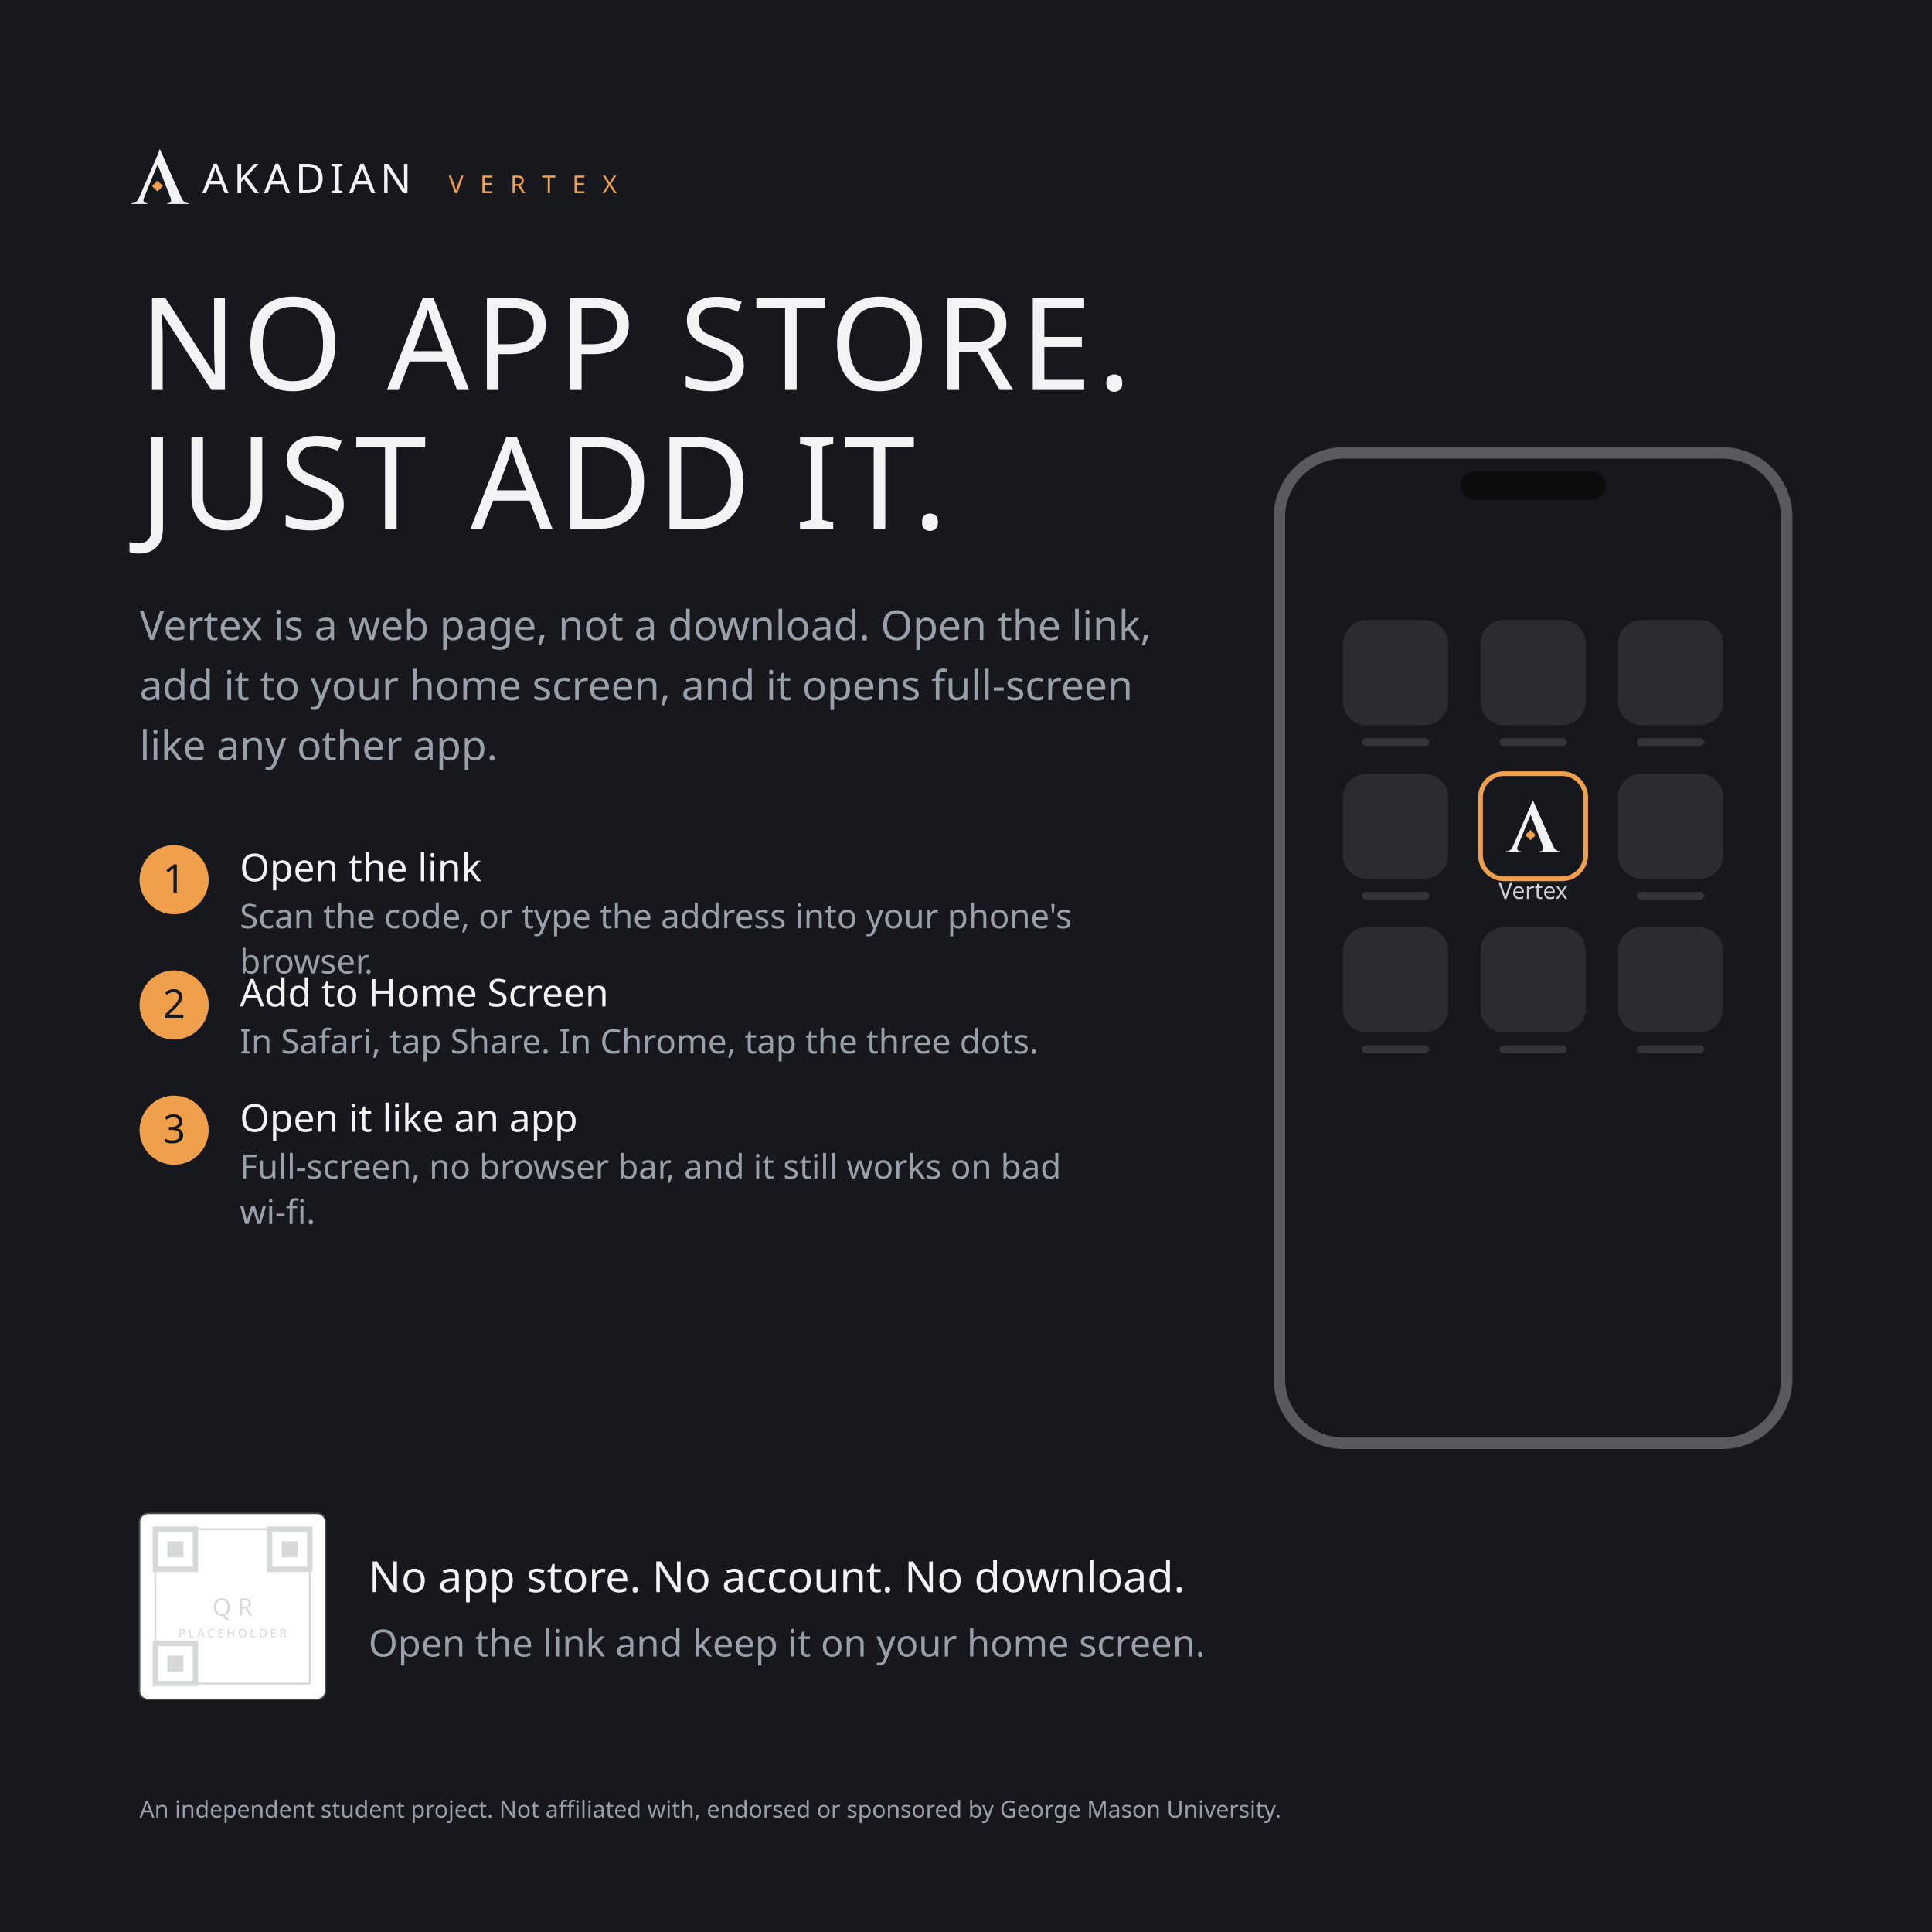
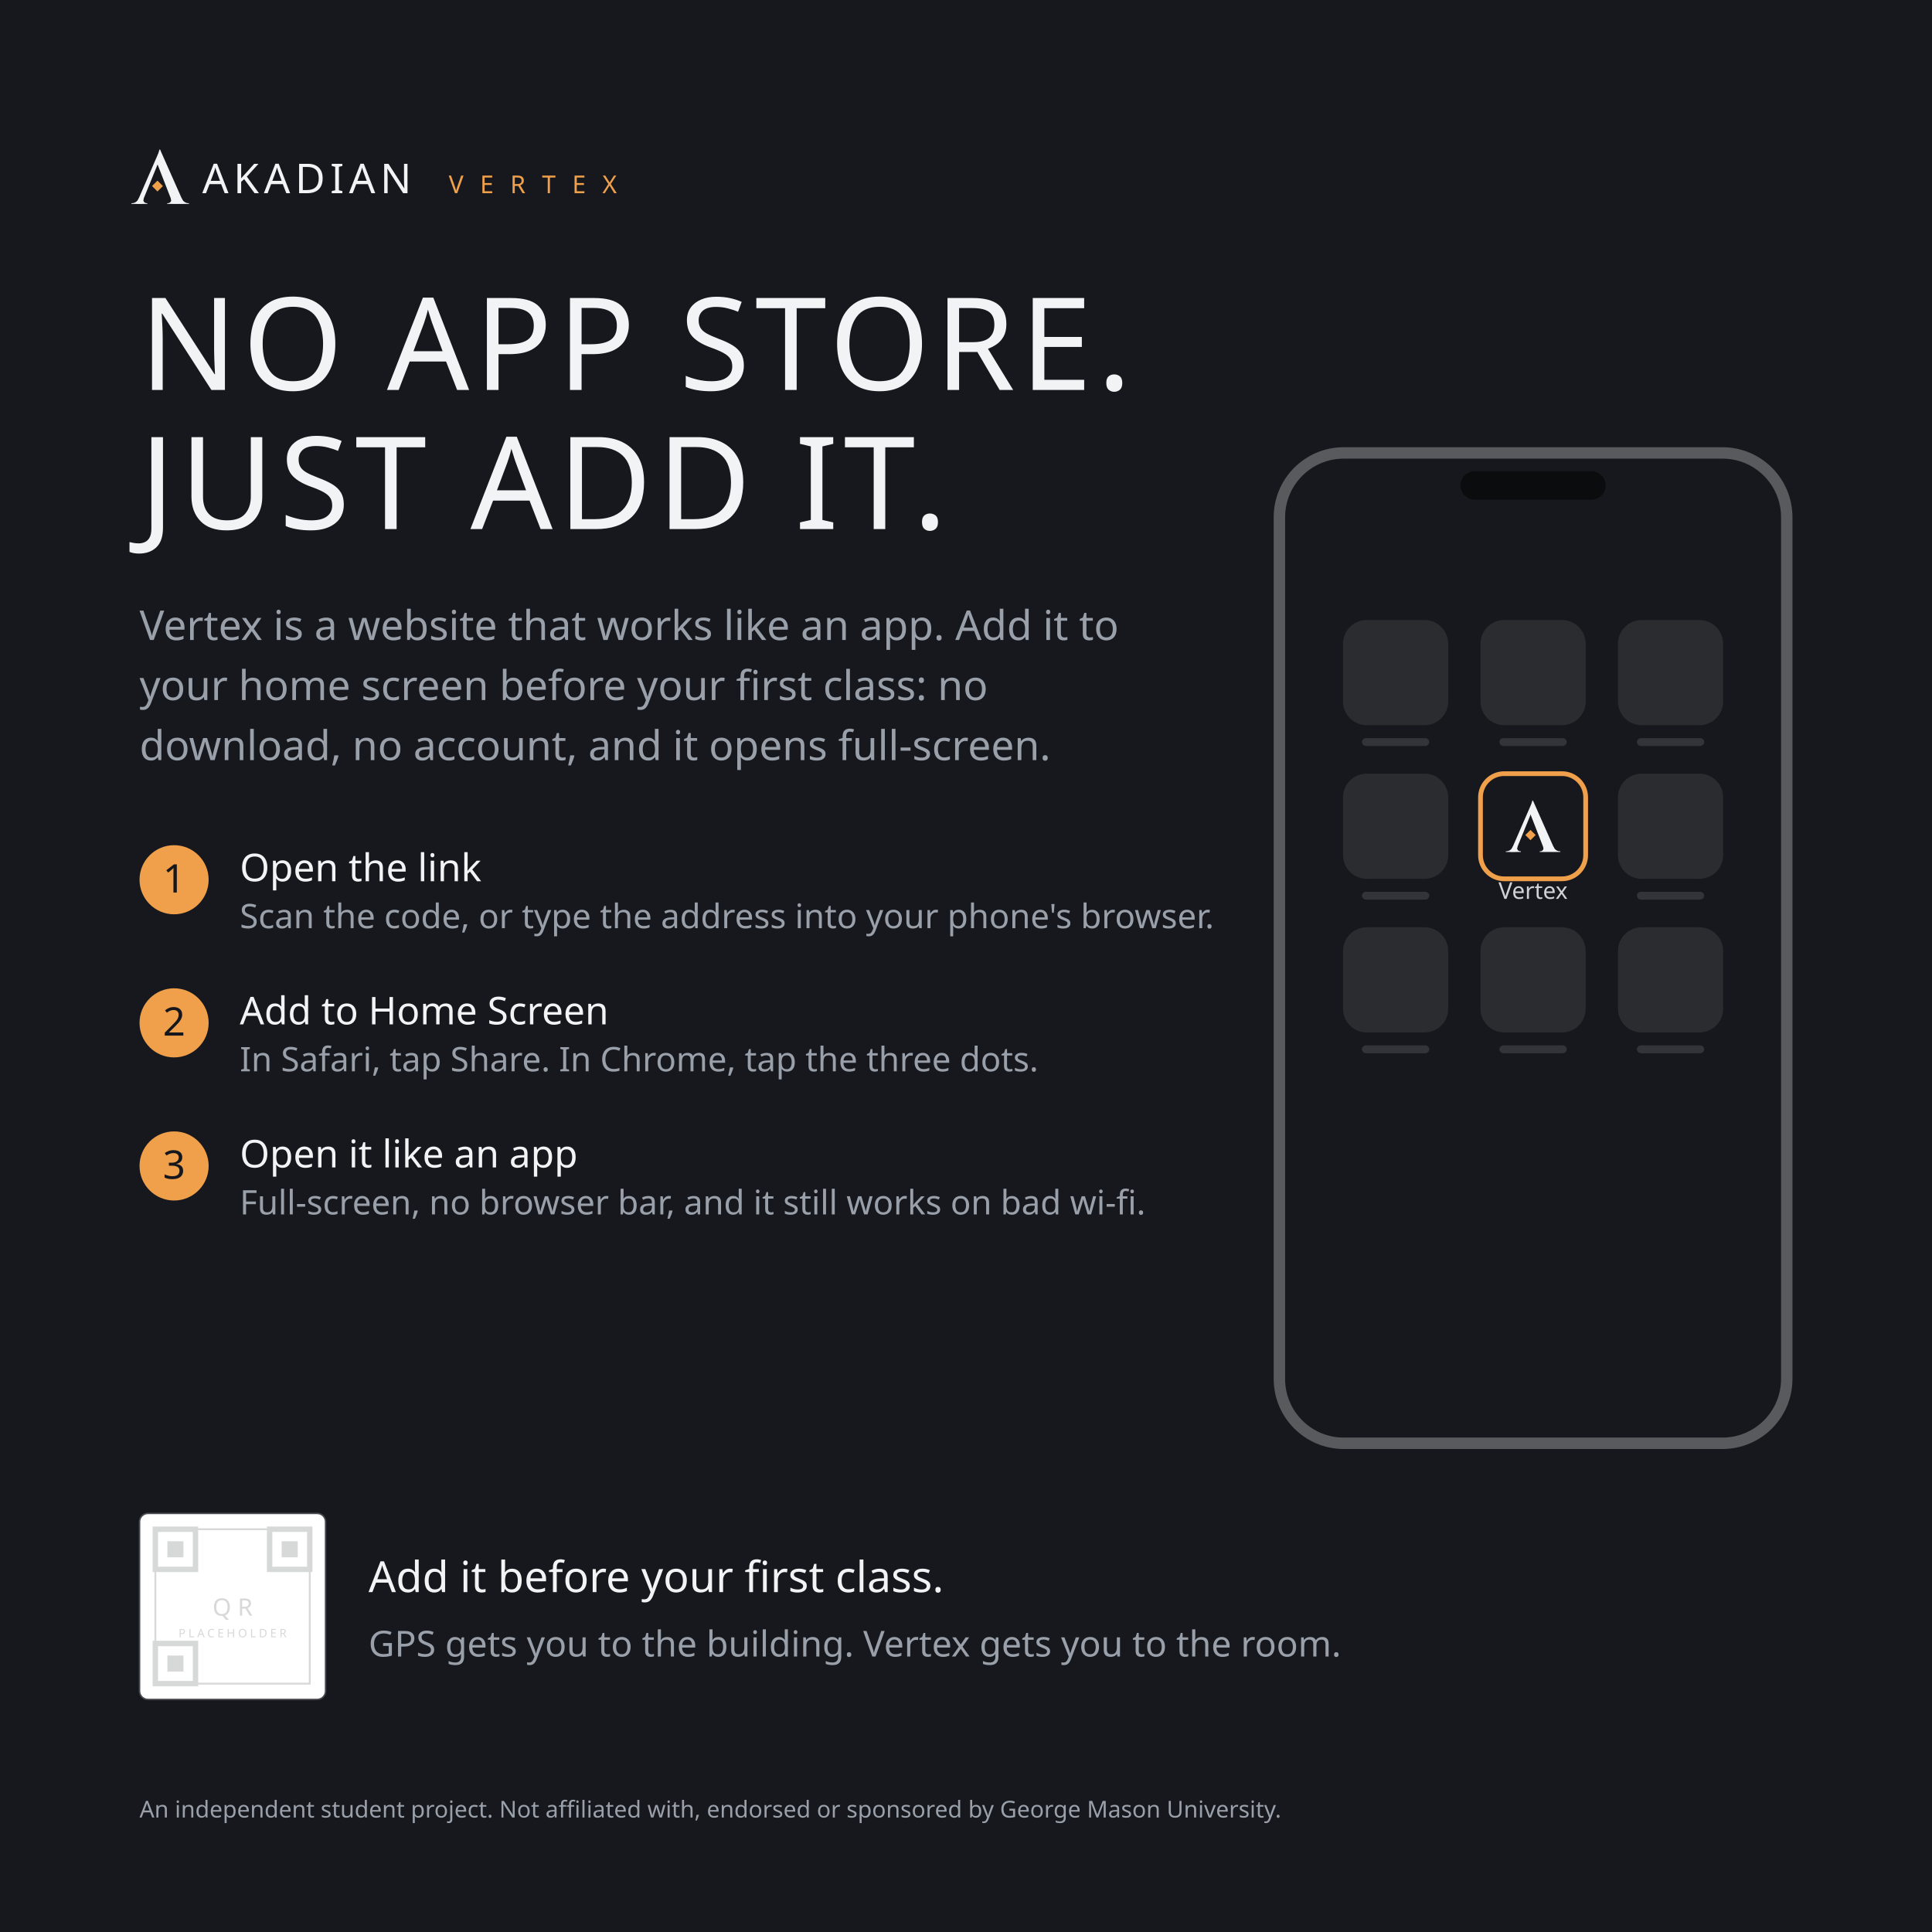
<svg xmlns="http://www.w3.org/2000/svg" width="1080" height="1080" viewBox="0 0 1080 1080">
  <rect x="0" y="0" width="1080" height="1080" fill="#16181d" />
  <path d="M 89.466 83.6 L 102.846 113.746 L 96.579 113.746 L 87.476 90.374 Z" fill="#f2f3f5" />
  <path d="M 80.363 110.909 L 80.312 111.049 L 80.265 111.185 L 80.227 111.316 L 80.197 111.447 L 80.176 111.57 L 80.159 111.693 L 80.155 111.811 L 80.155 111.926 L 80.164 112.036 L 80.181 112.146 L 80.206 112.247 L 80.236 112.349 L 80.274 112.446 L 80.316 112.54 L 80.358 112.629 L 80.409 112.713 L 80.464 112.794 L 80.524 112.874 L 80.583 112.946 L 80.651 113.018 L 80.718 113.082 L 80.794 113.145 L 80.871 113.204 L 80.955 113.259 L 81.04 113.31 L 81.125 113.357 L 81.209 113.399 L 81.294 113.437 L 81.379 113.467 L 81.463 113.497 L 81.548 113.522 L 81.633 113.543 L 81.718 113.556 L 81.802 113.569 L 81.887 113.573 L 81.972 113.577 L 82.353 113.577 L 82.353 114 L 73.461 114 L 73.461 113.577 L 73.461 113.577 L 73.465 113.577 L 73.474 113.577 L 73.482 113.577 L 73.495 113.577 L 73.508 113.577 L 73.525 113.577 L 73.546 113.577 L 73.567 113.577 L 73.592 113.577 L 73.622 113.577 L 73.652 113.577 L 73.681 113.577 L 73.711 113.577 L 73.736 113.577 L 73.757 113.577 L 73.779 113.577 L 73.796 113.577 L 73.808 113.577 L 73.821 113.577 L 73.829 113.577 L 73.838 113.577 L 73.842 113.577 L 73.842 113.577 L 74.003 113.573 L 74.168 113.56 L 74.333 113.539 L 74.498 113.509 L 74.664 113.471 L 74.833 113.425 L 74.998 113.37 L 75.167 113.306 L 75.337 113.23 L 75.51 113.149 L 75.68 113.06 L 75.853 112.963 L 76.023 112.853 L 76.188 112.734 L 76.349 112.603 L 76.505 112.463 L 76.654 112.307 L 76.802 112.142 L 76.941 111.964 L 77.077 111.777 L 77.208 111.578 L 77.331 111.367 L 77.454 111.142 L 77.568 110.909 Z" fill="#f2f3f5" />
  <path d="M 89.466 83.6 L 89.678 88.045 L 79.135 113.873 L 76.256 113.873 L 87.18 88.765 L 87.196 88.736 L 87.213 88.693 L 87.235 88.651 L 87.256 88.6 L 87.281 88.541 L 87.311 88.473 L 87.345 88.401 L 87.379 88.325 L 87.412 88.236 L 87.455 88.143 L 87.493 88.045 L 87.539 87.94 L 87.586 87.829 L 87.633 87.715 L 87.683 87.601 L 87.734 87.482 L 87.785 87.359 L 87.836 87.237 L 87.891 87.11 L 87.946 86.978 L 88.001 86.847 L 88.056 86.712 L 88.115 86.576 L 88.175 86.436 L 88.234 86.297 L 88.293 86.157 L 88.348 86.017 L 88.403 85.878 L 88.454 85.742 L 88.509 85.607 L 88.56 85.471 L 88.606 85.336 L 88.653 85.2 L 88.7 85.069 L 88.746 84.938 L 88.788 84.806 L 88.831 84.679 L 88.869 84.557 L 88.903 84.438 L 88.932 84.324 L 88.962 84.218 L 88.992 84.112 L 89.013 84.015 L 89.034 83.921 L 89.051 83.832 L 89.064 83.752 L 89.076 83.672 L 89.085 83.6 Z" fill="#f2f3f5" />
  <path d="M 95.478 110.909 L 101.575 110.909 L 101.69 111.142 L 101.813 111.367 L 101.935 111.578 L 102.067 111.777 L 102.202 111.964 L 102.342 112.142 L 102.49 112.307 L 102.638 112.463 L 102.795 112.603 L 102.956 112.734 L 103.121 112.853 L 103.29 112.963 L 103.464 113.06 L 103.633 113.149 L 103.807 113.23 L 103.976 113.306 L 104.146 113.37 L 104.311 113.425 L 104.48 113.471 L 104.645 113.509 L 104.81 113.539 L 104.975 113.56 L 105.141 113.573 L 105.301 113.577 L 105.301 113.577 L 105.306 113.577 L 105.31 113.577 L 105.318 113.577 L 105.331 113.577 L 105.344 113.577 L 105.361 113.577 L 105.378 113.577 L 105.395 113.577 L 105.42 113.577 L 105.445 113.577 L 105.471 113.577 L 105.496 113.577 L 105.522 113.577 L 105.547 113.577 L 105.564 113.577 L 105.581 113.577 L 105.598 113.577 L 105.611 113.577 L 105.623 113.577 L 105.632 113.577 L 105.636 113.577 L 105.64 113.577 L 105.64 113.577 L 105.64 114 L 93.488 114 L 93.488 113.577 L 93.869 113.577 L 94.001 113.573 L 94.132 113.556 L 94.259 113.535 L 94.386 113.501 L 94.509 113.454 L 94.632 113.403 L 94.75 113.34 L 94.869 113.268 L 94.979 113.183 L 95.093 113.09 L 95.203 112.988 L 95.309 112.878 L 95.406 112.76 L 95.491 112.629 L 95.559 112.493 L 95.61 112.349 L 95.648 112.197 L 95.669 112.036 L 95.677 111.871 L 95.665 111.693 L 95.643 111.511 L 95.601 111.316 L 95.55 111.117 L 95.478 110.909 Z" fill="#f2f3f5" />
  <path d="M 88.026 100.959 L 91.075 104.008 L 88.026 107.056 L 84.978 104.008 Z" fill="#f0a04a" />
  <text x="113.061" y="108" font-family="Cinzel" font-size="23" fill="#f2f3f5" letter-spacing="2.76">AKADIAN</text>
  <text x="250.831" y="108" font-family="Cinzel" font-size="13.8" fill="#f0a04a" letter-spacing="9.2">VERTEX</text>
  <text x="78" y="218" font-family="Cinzel" font-size="72" fill="#f2f3f5" letter-spacing="2.88">NO APP STORE.</text>
  <text x="78" y="295.76" font-family="Cinzel" font-size="72" fill="#f2f3f5" letter-spacing="2.88">JUST ADD IT.</text>
-   <text x="78" y="357.76" font-family="Sans" font-size="23" fill="#9aa0aa">Vertex is a web page, not a download. Open the link,</text>
-   <text x="78" y="391.34" font-family="Sans" font-size="23" fill="#9aa0aa">add it to your home screen, and it opens full-screen</text>
-   <text x="78" y="424.92" font-family="Sans" font-size="23" fill="#9aa0aa">like any other app.</text>
+   <text x="78" y="357.76" font-family="Sans" font-size="23" fill="#9aa0aa">Vertex is a website that works like an app. Add it to</text>
+   <text x="78" y="391.34" font-family="Sans" font-size="23" fill="#9aa0aa">your home screen before your first class: no</text>
+   <text x="78" y="424.92" font-family="Sans" font-size="23" fill="#9aa0aa">download, no account, and it opens full-screen.</text>
  <circle cx="97.32" cy="491.78" r="19.32" fill="#f0a04a" />
  <text x="97.32" y="498.92" font-family="Sans-Black" font-size="22.05" fill="#15171c" text-anchor="middle">1</text>
  <text x="134.028" y="492.62" font-family="Sans-Bold" font-size="21.42" fill="#f2f3f5">Open the link</text>
-   <text x="134.028" y="518.87" font-family="Sans" font-size="18.9" fill="#9aa0aa">Scan the code, or type the address into your phone's</text>
-   <text x="134.028" y="544.196" font-family="Sans" font-size="18.9" fill="#9aa0aa">browser.</text>
-   <circle cx="97.32" cy="561.78" r="19.32" fill="#f0a04a" />
-   <text x="97.32" y="568.92" font-family="Sans-Black" font-size="22.05" fill="#15171c" text-anchor="middle">2</text>
-   <text x="134.028" y="562.62" font-family="Sans-Bold" font-size="21.42" fill="#f2f3f5">Add to Home Screen</text>
-   <text x="134.028" y="588.87" font-family="Sans" font-size="18.9" fill="#9aa0aa">In Safari, tap Share. In Chrome, tap the three dots.</text>
-   <circle cx="97.32" cy="631.78" r="19.32" fill="#f0a04a" />
-   <text x="97.32" y="638.92" font-family="Sans-Black" font-size="22.05" fill="#15171c" text-anchor="middle">3</text>
-   <text x="134.028" y="632.62" font-family="Sans-Bold" font-size="21.42" fill="#f2f3f5">Open it like an app</text>
-   <text x="134.028" y="658.87" font-family="Sans" font-size="18.9" fill="#9aa0aa">Full-screen, no browser bar, and it still works on bad</text>
-   <text x="134.028" y="684.196" font-family="Sans" font-size="18.9" fill="#9aa0aa">wi-fi.</text>
+   <text x="134.028" y="518.87" font-family="Sans" font-size="18.9" fill="#9aa0aa">Scan the code, or type the address into your phone's browser.</text>
+   <circle cx="97.32" cy="571.78" r="19.32" fill="#f0a04a" />
+   <text x="97.32" y="578.92" font-family="Sans-Black" font-size="22.05" fill="#15171c" text-anchor="middle">2</text>
+   <text x="134.028" y="572.62" font-family="Sans-Bold" font-size="21.42" fill="#f2f3f5">Add to Home Screen</text>
+   <text x="134.028" y="598.87" font-family="Sans" font-size="18.9" fill="#9aa0aa">In Safari, tap Share. In Chrome, tap the three dots.</text>
+   <circle cx="97.32" cy="651.78" r="19.32" fill="#f0a04a" />
+   <text x="97.32" y="658.92" font-family="Sans-Black" font-size="22.05" fill="#15171c" text-anchor="middle">3</text>
+   <text x="134.028" y="652.62" font-family="Sans-Bold" font-size="21.42" fill="#f2f3f5">Open it like an app</text>
+   <text x="134.028" y="678.87" font-family="Sans" font-size="18.9" fill="#9aa0aa">Full-screen, no browser bar, and it still works on bad wi-fi.</text>
  <rect x="712" y="250" width="290" height="560" rx="39.15" fill="#585a5e" />
  <rect x="718.38" y="256.38" width="277.24" height="547.24" rx="32.77" fill="#16181d" />
  <rect x="816.4" y="263.398" width="81.2" height="15.95" rx="8.12" fill="#0b0c0e" />
  <rect x="750.76" y="346.6" width="58.786" height="58.786" rx="13.227" fill="#2a2c30" />
  <rect x="761.342" y="412.61" width="37.623" height="4.409" rx="2.351" fill="#333439" />
  <rect x="827.607" y="346.6" width="58.786" height="58.786" rx="13.227" fill="#2a2c30" />
  <rect x="838.188" y="412.61" width="37.623" height="4.409" rx="2.351" fill="#333439" />
  <rect x="904.454" y="346.6" width="58.786" height="58.786" rx="13.227" fill="#2a2c30" />
  <rect x="915.035" y="412.61" width="37.623" height="4.409" rx="2.351" fill="#333439" />
  <rect x="750.76" y="432.477" width="58.786" height="58.786" rx="13.227" fill="#2a2c30" />
  <rect x="761.342" y="498.488" width="37.623" height="4.409" rx="2.351" fill="#333439" />
  <rect x="827.607" y="432.477" width="58.786" height="58.786" rx="13.227" fill="#16181d" />
  <path d="M 856.92 447.481 L 869.586 476.019 L 863.654 476.019 L 855.036 453.894 Z" fill="#f2f3f5" />
  <path d="M 848.302 473.334 L 848.254 473.466 L 848.21 473.594 L 848.174 473.718 L 848.146 473.843 L 848.126 473.959 L 848.11 474.075 L 848.106 474.187 L 848.106 474.296 L 848.114 474.4 L 848.13 474.504 L 848.154 474.6 L 848.182 474.696 L 848.218 474.789 L 848.258 474.877 L 848.298 474.961 L 848.346 475.041 L 848.399 475.117 L 848.455 475.193 L 848.511 475.262 L 848.575 475.33 L 848.639 475.39 L 848.711 475.45 L 848.783 475.506 L 848.863 475.558 L 848.944 475.606 L 849.024 475.65 L 849.104 475.69 L 849.184 475.727 L 849.264 475.755 L 849.344 475.783 L 849.425 475.807 L 849.505 475.827 L 849.585 475.839 L 849.665 475.851 L 849.745 475.855 L 849.825 475.859 L 850.186 475.859 L 850.186 476.26 L 841.769 476.26 L 841.769 475.859 L 841.769 475.859 L 841.773 475.859 L 841.781 475.859 L 841.789 475.859 L 841.801 475.859 L 841.813 475.859 L 841.829 475.859 L 841.849 475.859 L 841.869 475.859 L 841.893 475.859 L 841.921 475.859 L 841.949 475.859 L 841.977 475.859 L 842.006 475.859 L 842.03 475.859 L 842.05 475.859 L 842.07 475.859 L 842.086 475.859 L 842.098 475.859 L 842.11 475.859 L 842.118 475.859 L 842.126 475.859 L 842.13 475.859 L 842.13 475.859 L 842.282 475.855 L 842.438 475.843 L 842.595 475.823 L 842.751 475.795 L 842.907 475.759 L 843.068 475.715 L 843.224 475.662 L 843.384 475.602 L 843.545 475.53 L 843.709 475.454 L 843.869 475.37 L 844.034 475.278 L 844.194 475.173 L 844.35 475.061 L 844.503 474.937 L 844.651 474.805 L 844.791 474.656 L 844.931 474.5 L 845.064 474.332 L 845.192 474.155 L 845.316 473.967 L 845.432 473.767 L 845.549 473.554 L 845.657 473.334 Z" fill="#f2f3f5" />
  <path d="M 856.92 447.481 L 857.12 451.69 L 847.14 476.139 L 844.414 476.139 L 854.755 452.371 L 854.771 452.343 L 854.788 452.303 L 854.808 452.263 L 854.828 452.215 L 854.852 452.159 L 854.88 452.095 L 854.912 452.026 L 854.944 451.954 L 854.976 451.87 L 855.016 451.782 L 855.052 451.69 L 855.096 451.59 L 855.14 451.485 L 855.184 451.377 L 855.232 451.269 L 855.281 451.157 L 855.329 451.04 L 855.377 450.924 L 855.429 450.804 L 855.481 450.68 L 855.533 450.555 L 855.585 450.427 L 855.641 450.299 L 855.697 450.167 L 855.753 450.034 L 855.81 449.902 L 855.862 449.77 L 855.914 449.638 L 855.962 449.509 L 856.014 449.381 L 856.062 449.253 L 856.106 449.124 L 856.15 448.996 L 856.194 448.872 L 856.238 448.748 L 856.279 448.623 L 856.319 448.503 L 856.355 448.387 L 856.387 448.275 L 856.415 448.167 L 856.443 448.066 L 856.471 447.966 L 856.491 447.874 L 856.511 447.786 L 856.527 447.702 L 856.539 447.625 L 856.551 447.549 L 856.559 447.481 Z" fill="#f2f3f5" />
  <path d="M 862.611 473.334 L 868.383 473.334 L 868.491 473.554 L 868.608 473.767 L 868.724 473.967 L 868.848 474.155 L 868.976 474.332 L 869.109 474.5 L 869.249 474.656 L 869.389 474.805 L 869.537 474.937 L 869.69 475.061 L 869.846 475.173 L 870.006 475.278 L 870.171 475.37 L 870.331 475.454 L 870.495 475.53 L 870.656 475.602 L 870.816 475.662 L 870.972 475.715 L 871.133 475.759 L 871.289 475.795 L 871.445 475.823 L 871.602 475.843 L 871.758 475.855 L 871.91 475.859 L 871.91 475.859 L 871.914 475.859 L 871.918 475.859 L 871.926 475.859 L 871.938 475.859 L 871.95 475.859 L 871.966 475.859 L 871.982 475.859 L 871.998 475.859 L 872.023 475.859 L 872.047 475.859 L 872.071 475.859 L 872.095 475.859 L 872.119 475.859 L 872.143 475.859 L 872.159 475.859 L 872.175 475.859 L 872.191 475.859 L 872.203 475.859 L 872.215 475.859 L 872.223 475.859 L 872.227 475.859 L 872.231 475.859 L 872.231 475.859 L 872.231 476.26 L 860.728 476.26 L 860.728 475.859 L 861.088 475.859 L 861.213 475.855 L 861.337 475.839 L 861.457 475.819 L 861.577 475.787 L 861.694 475.743 L 861.81 475.694 L 861.922 475.634 L 862.034 475.566 L 862.138 475.486 L 862.247 475.398 L 862.351 475.302 L 862.451 475.197 L 862.543 475.085 L 862.623 474.961 L 862.688 474.833 L 862.736 474.696 L 862.772 474.552 L 862.792 474.4 L 862.8 474.244 L 862.788 474.075 L 862.768 473.903 L 862.728 473.718 L 862.68 473.53 L 862.611 473.334 Z" fill="#f2f3f5" />
  <path d="M 855.557 463.915 L 858.443 466.8 L 855.557 469.686 L 852.671 466.8 Z" fill="#f0a04a" />
  <rect x="827.607" y="432.477" width="58.786" height="58.786" rx="13.227" fill="none" stroke="#f0a04a" stroke-width="2.645" />
  <text x="857" y="502.461" font-family="Sans" font-size="12.933" fill="#d1d2d5" text-anchor="middle">Vertex</text>
  <rect x="904.454" y="432.477" width="58.786" height="58.786" rx="13.227" fill="#2a2c30" />
  <rect x="915.035" y="498.488" width="37.623" height="4.409" rx="2.351" fill="#333439" />
  <rect x="750.76" y="518.355" width="58.786" height="58.786" rx="13.227" fill="#2a2c30" />
  <rect x="761.342" y="584.365" width="37.623" height="4.409" rx="2.351" fill="#333439" />
  <rect x="827.607" y="518.355" width="58.786" height="58.786" rx="13.227" fill="#2a2c30" />
  <rect x="838.188" y="584.365" width="37.623" height="4.409" rx="2.351" fill="#333439" />
  <rect x="904.454" y="518.355" width="58.786" height="58.786" rx="13.227" fill="#2a2c30" />
  <rect x="915.035" y="584.365" width="37.623" height="4.409" rx="2.351" fill="#333439" />
  <rect x="78" y="846" width="104" height="104" rx="4.68" fill="#ffffff" stroke="#46484d" stroke-width="0.832" />
  <rect x="86.84" y="854.84" width="22.443" height="22.443" fill="none" stroke="#d7d8d8" stroke-width="3.021" />
  <rect x="93.573" y="861.573" width="8.977" height="8.977" fill="#d7d8d8" />
  <rect x="150.717" y="854.84" width="22.443" height="22.443" fill="none" stroke="#d7d8d8" stroke-width="3.021" />
  <rect x="157.45" y="861.573" width="8.977" height="8.977" fill="#d7d8d8" />
  <rect x="86.84" y="918.717" width="22.443" height="22.443" fill="none" stroke="#d7d8d8" stroke-width="3.021" />
  <rect x="93.573" y="925.45" width="8.977" height="8.977" fill="#d7d8d8" />
  <rect x="86.84" y="854.84" width="86.32" height="86.32" fill="none" stroke="#d7d8d8" stroke-width="1.036" />
  <text x="130" y="903.179" font-family="Sans-Black" font-size="13.449" fill="#d7d8d8" letter-spacing="3.539" text-anchor="middle">QR</text>
  <text x="130" y="915.264" font-family="Sans-Bold" font-size="6.512" fill="#d7d8d8" letter-spacing="1.557" text-anchor="middle">PLACEHOLDER</text>
-   <text x="206" y="890" font-family="Sans-Bold" font-size="24" fill="#f2f3f5">No app store. No account. No download.</text>
-   <text x="206" y="926" font-family="Sans" font-size="21" fill="#9aa0aa">Open the link and keep it on your home screen.</text>
+   <text x="206" y="890" font-family="Sans-Bold" font-size="24" fill="#f2f3f5">Add it before your first class.</text>
+   <text x="206" y="926" font-family="Sans" font-size="20" fill="#9aa0aa">GPS gets you to the building. Vertex gets you to the room.</text>
  <text x="78" y="1016" font-family="Sans" font-size="13" fill="#9aa0aa">An independent student project. Not affiliated with, endorsed or sponsored by George Mason University.</text>
</svg>
